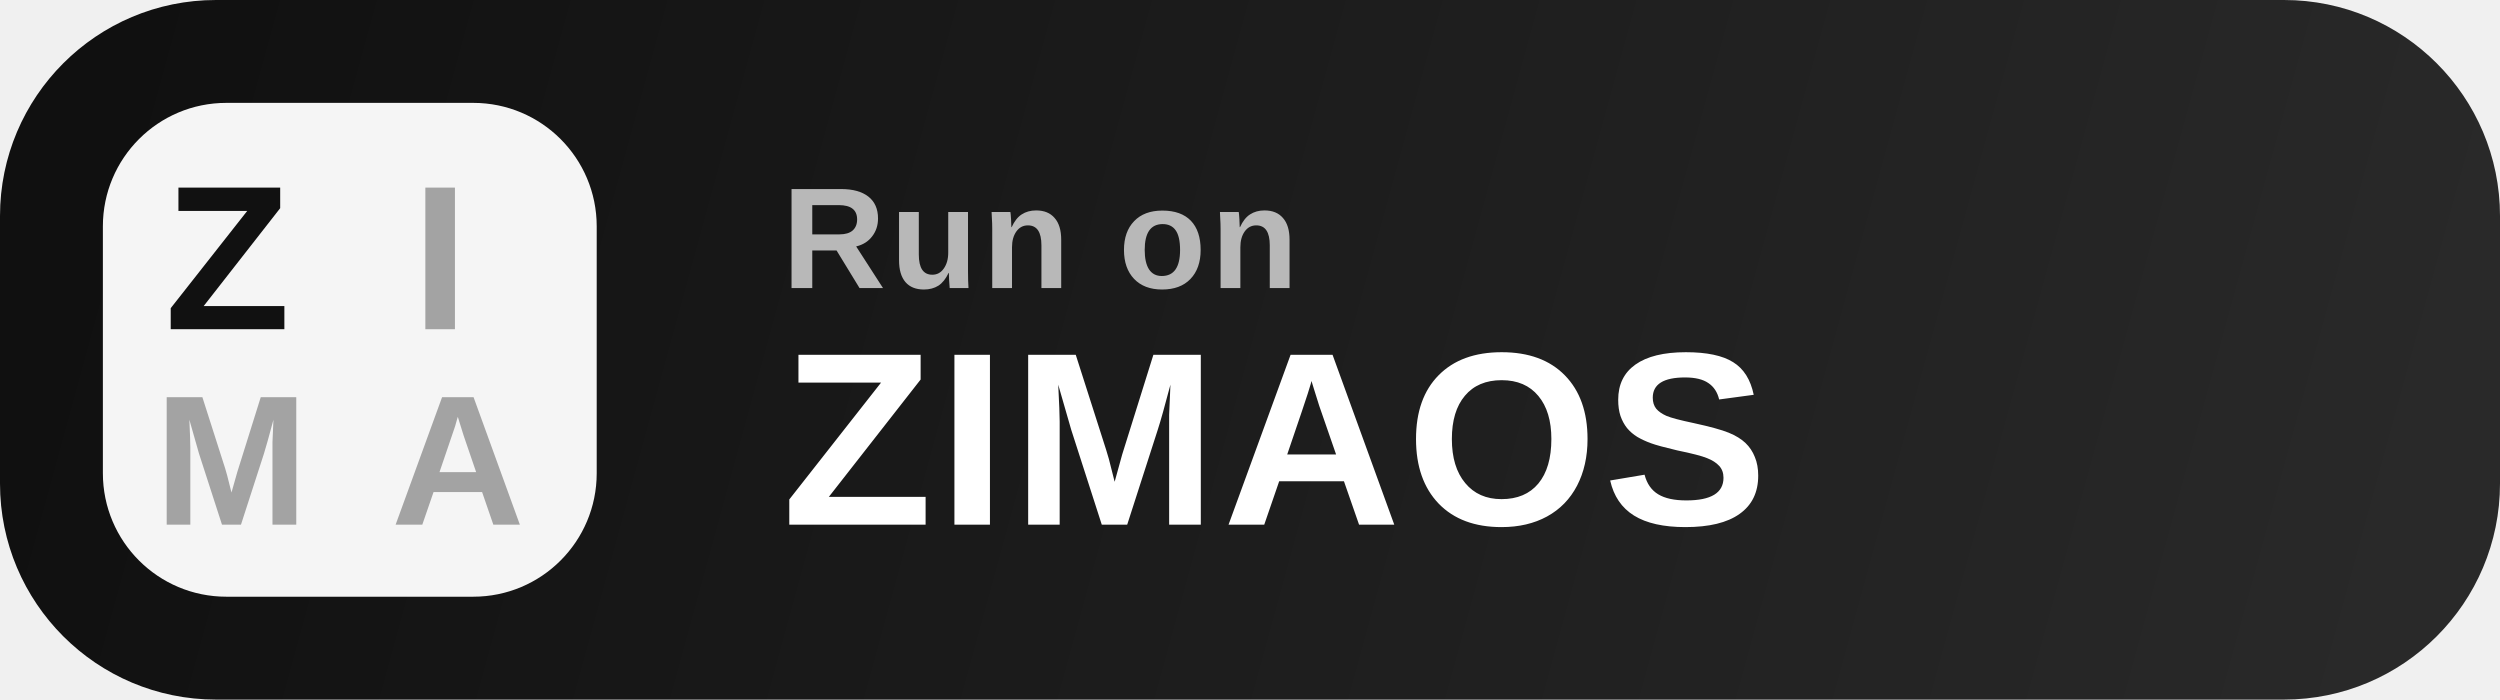
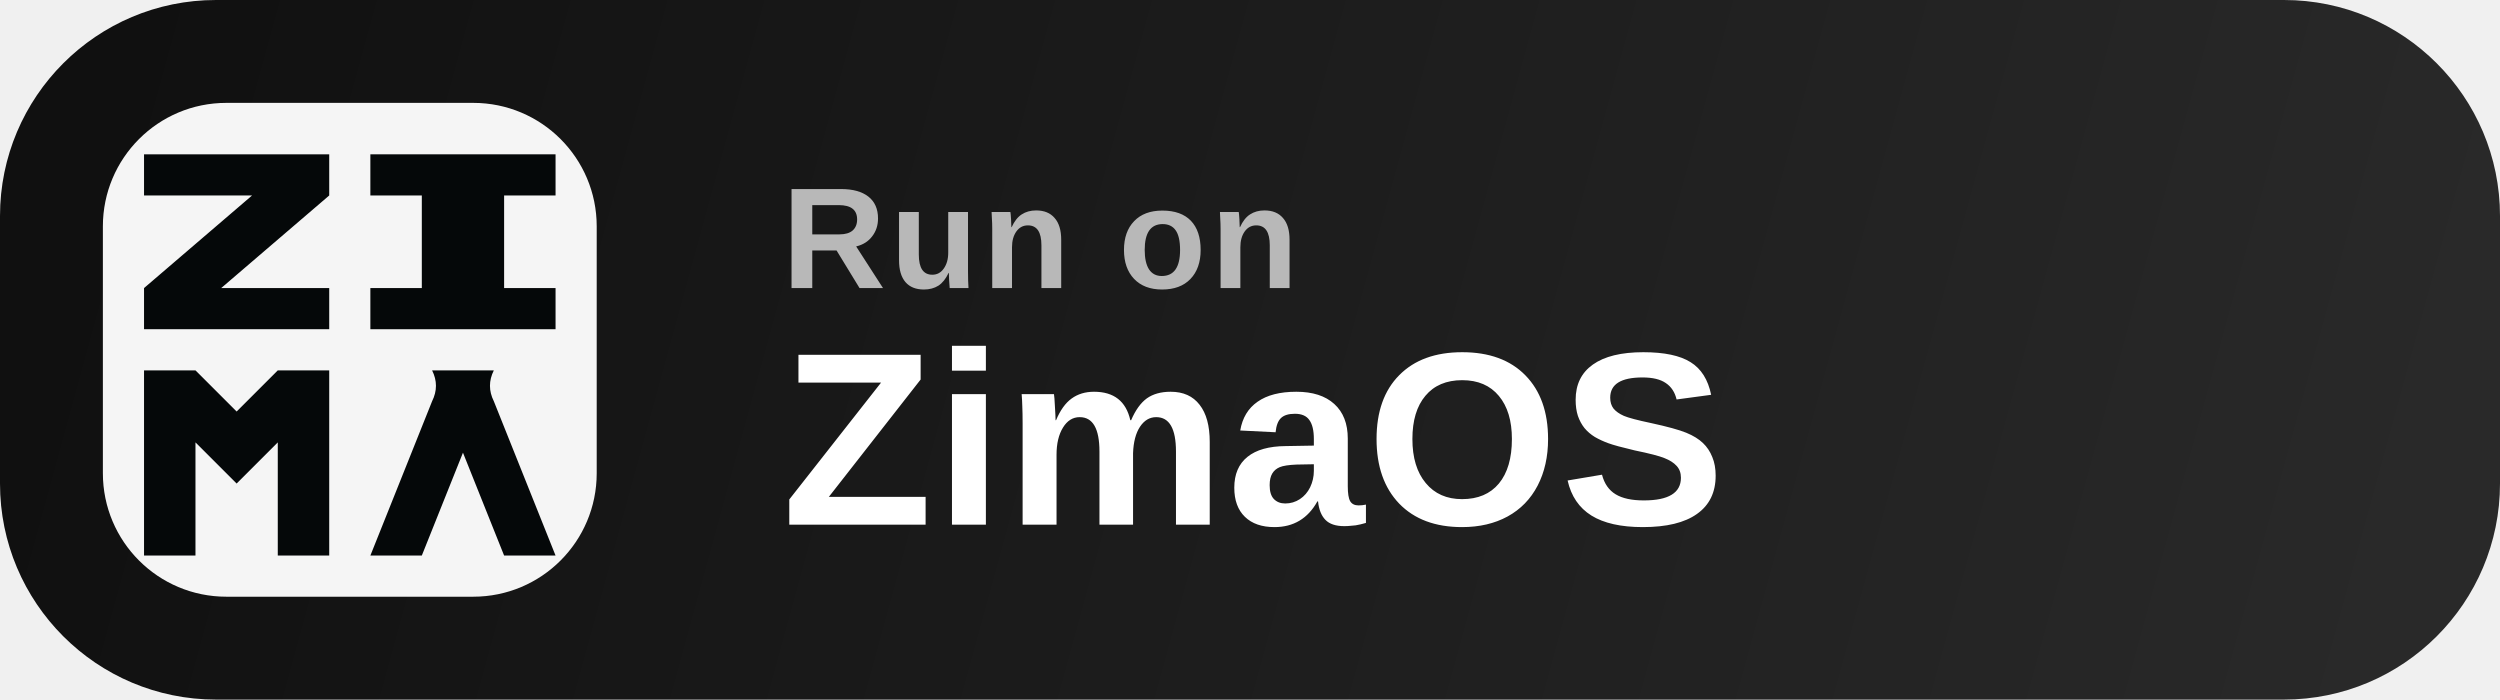
<svg xmlns="http://www.w3.org/2000/svg" width="243" height="68" viewBox="0 0 243 68" fill="none">
  <defs>
    <linearGradient id="background" x1="12" y1="4" x2="231" y2="64" gradientUnits="userSpaceOnUse">
      <stop stop-color="#101010" />
      <stop offset="1" stop-color="#292929" />
    </linearGradient>
  </defs>
  <rect width="243" height="68" rx="21" fill="url(#background)" />
  <rect x="10" y="10" width="48" height="48" rx="12" fill="#F5F5F5" />
-   <text x="16" y="32" fill="#111111" font-family="Arial, Helvetica, sans-serif" font-size="20" font-weight="900">Z</text>
-   <text x="40" y="32" fill="#A3A3A3" font-family="Arial, Helvetica, sans-serif" font-size="20" font-weight="900">I</text>
-   <text x="15" y="51" fill="#A3A3A3" font-family="Arial, Helvetica, sans-serif" font-size="18" font-weight="900">M</text>
-   <text x="38" y="51" fill="#A3A3A3" font-family="Arial, Helvetica, sans-serif" font-size="18" font-weight="900">A</text>
+   <path d="M14 15H32V19L21.5 28H32V32H14V28L24.5 19H14V15Z" fill="#050809" />
+   <path d="M36 15H54V19H49V28H54V32H36V28H41V19H36V15Z" fill="#050809" />
+   <path d="M14 36H19L23 40L27 36H32V54H27V43L23 47L19 43V54H14V36Z" fill="#050809" />
+   <path d="M36 54L42 39C42.5 38 42.5 37 42 36H48C47.5 37 47.5 38 48 39L54 54H49L45 44L41 54H36Z" fill="#050809" />
  <text x="76" y="28" fill="#B8B8B8" font-family="Arial, Helvetica, sans-serif" font-size="14" font-weight="600" letter-spacing="0.4">Run on</text>
-   <text x="76" y="51" fill="#FFFFFF" font-family="Arial, Helvetica, sans-serif" font-size="24" font-weight="800" letter-spacing="0.5">ZIMAOS</text>
+   <text x="76" y="51" fill="#FFFFFF" font-family="Arial, Helvetica, sans-serif" font-size="24" font-weight="800" letter-spacing="0.2">ZimaOS</text>
</svg>
